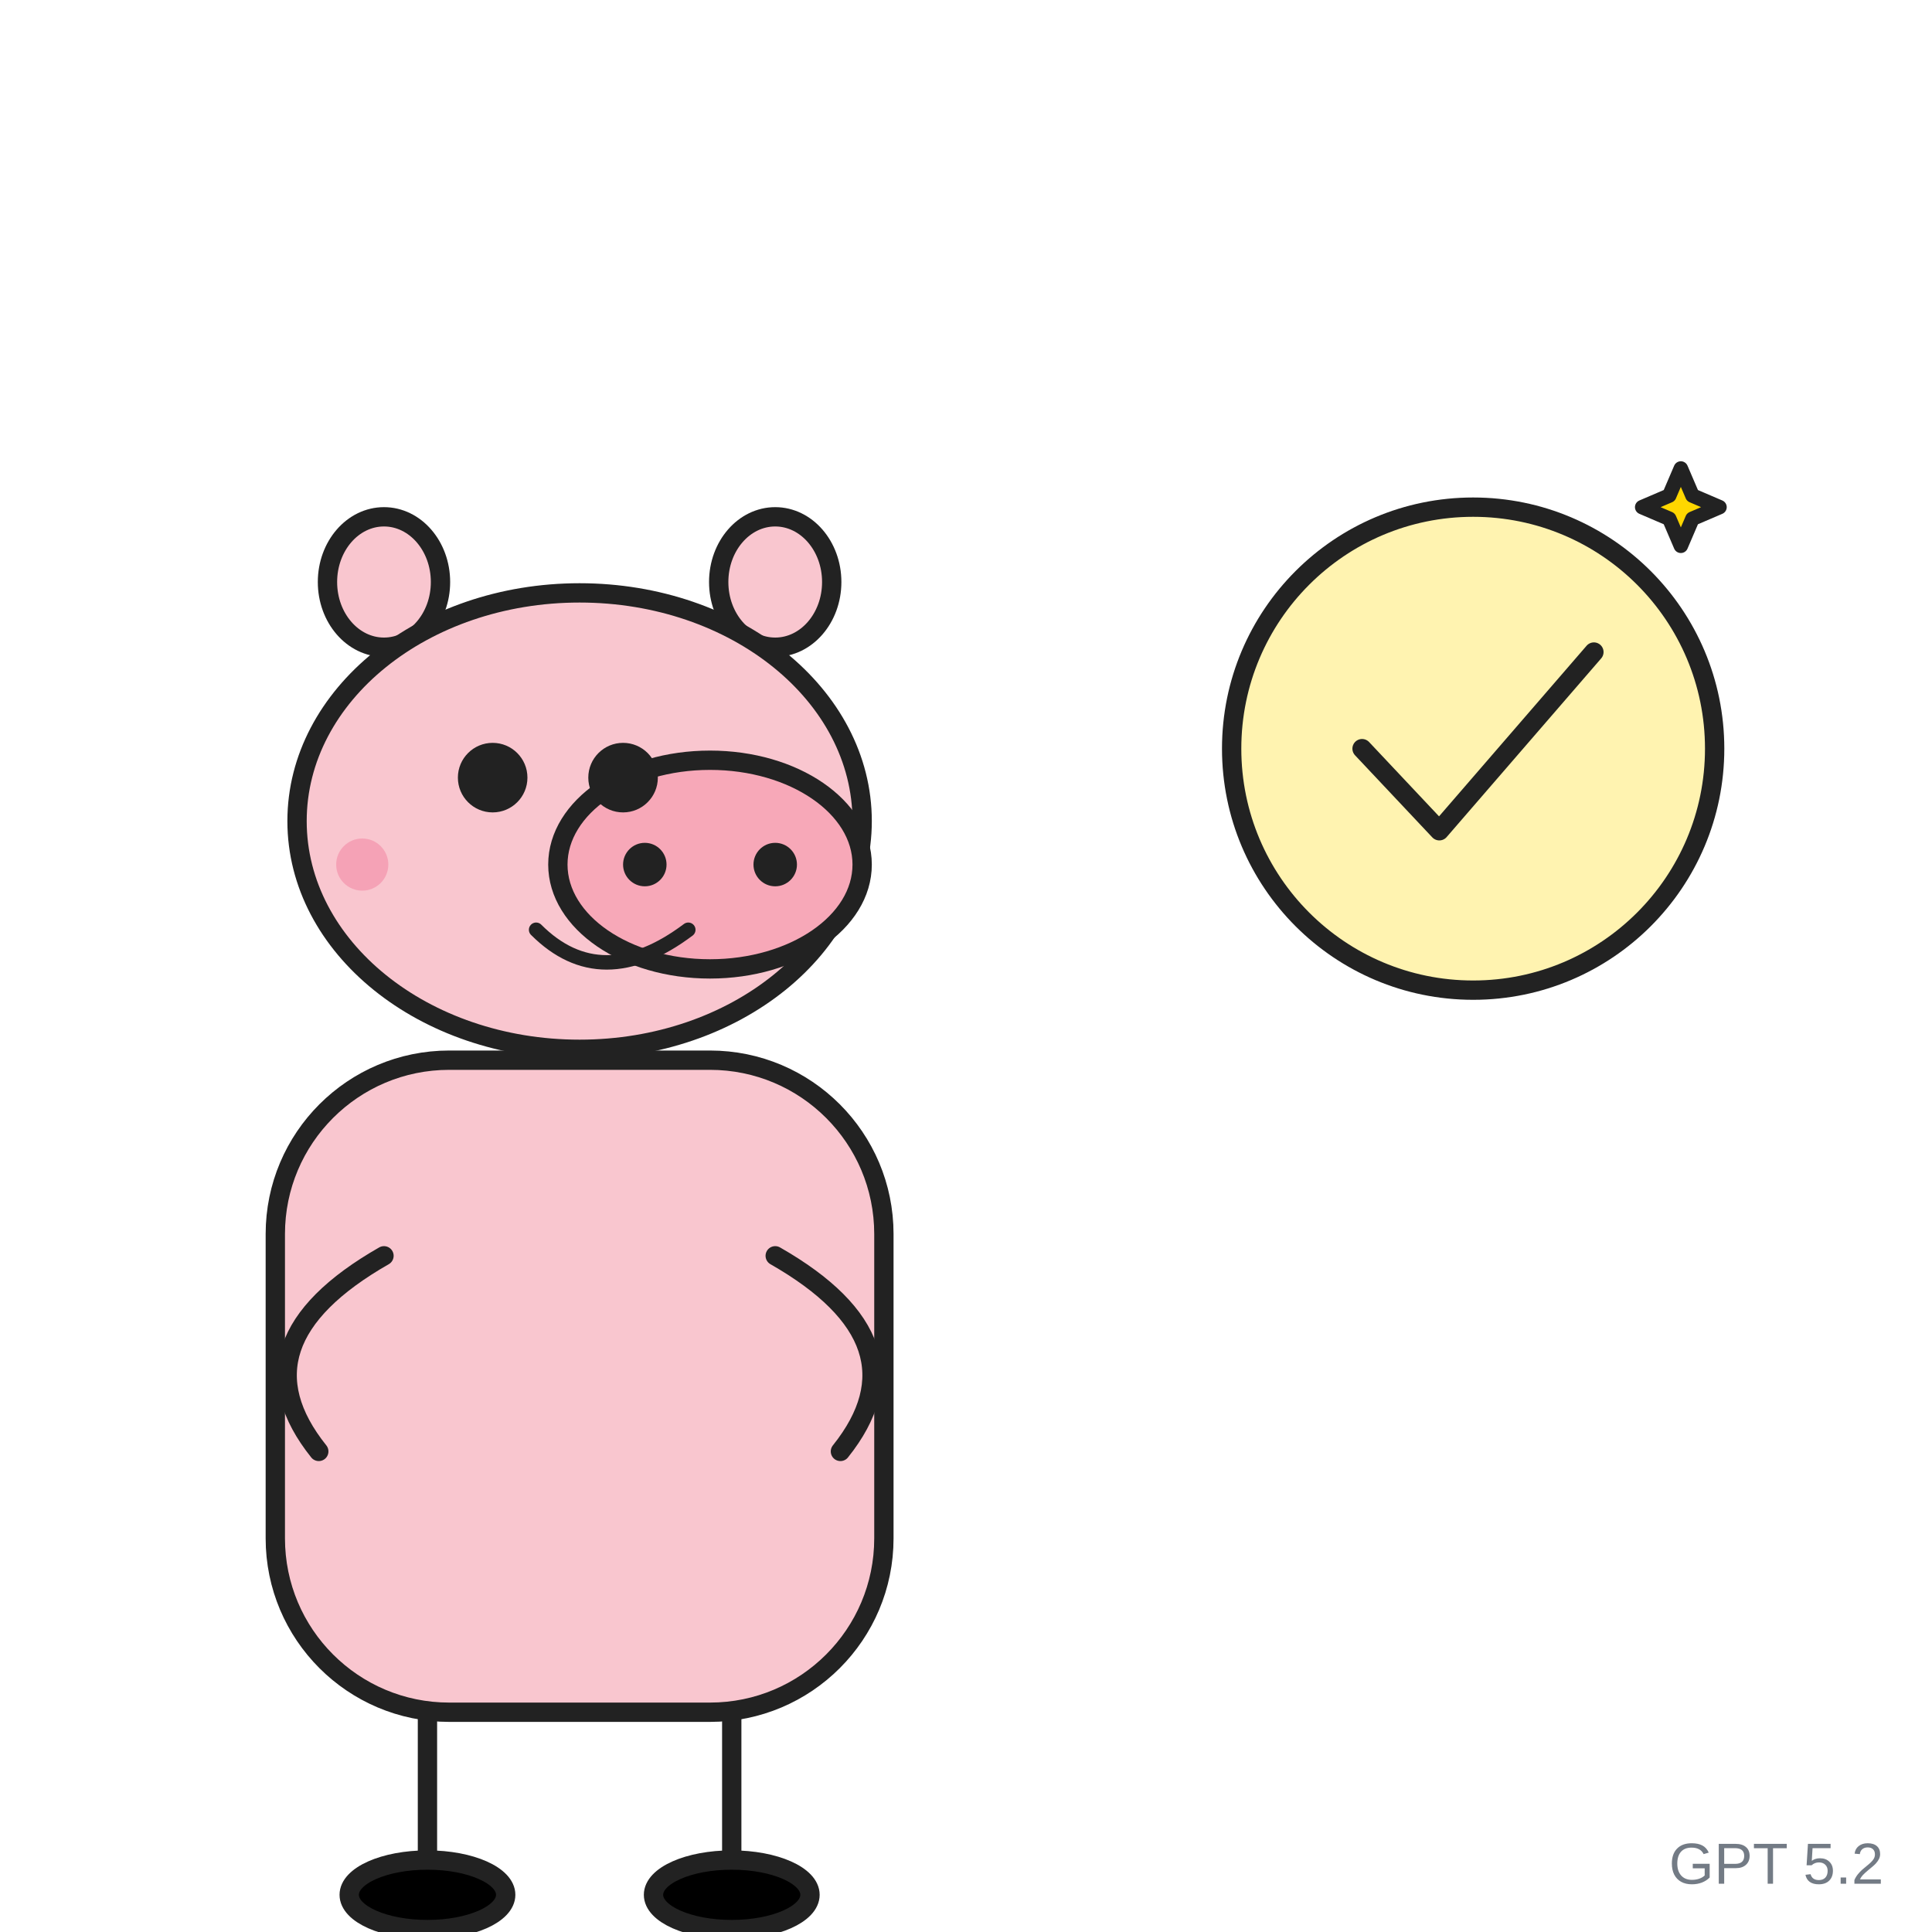
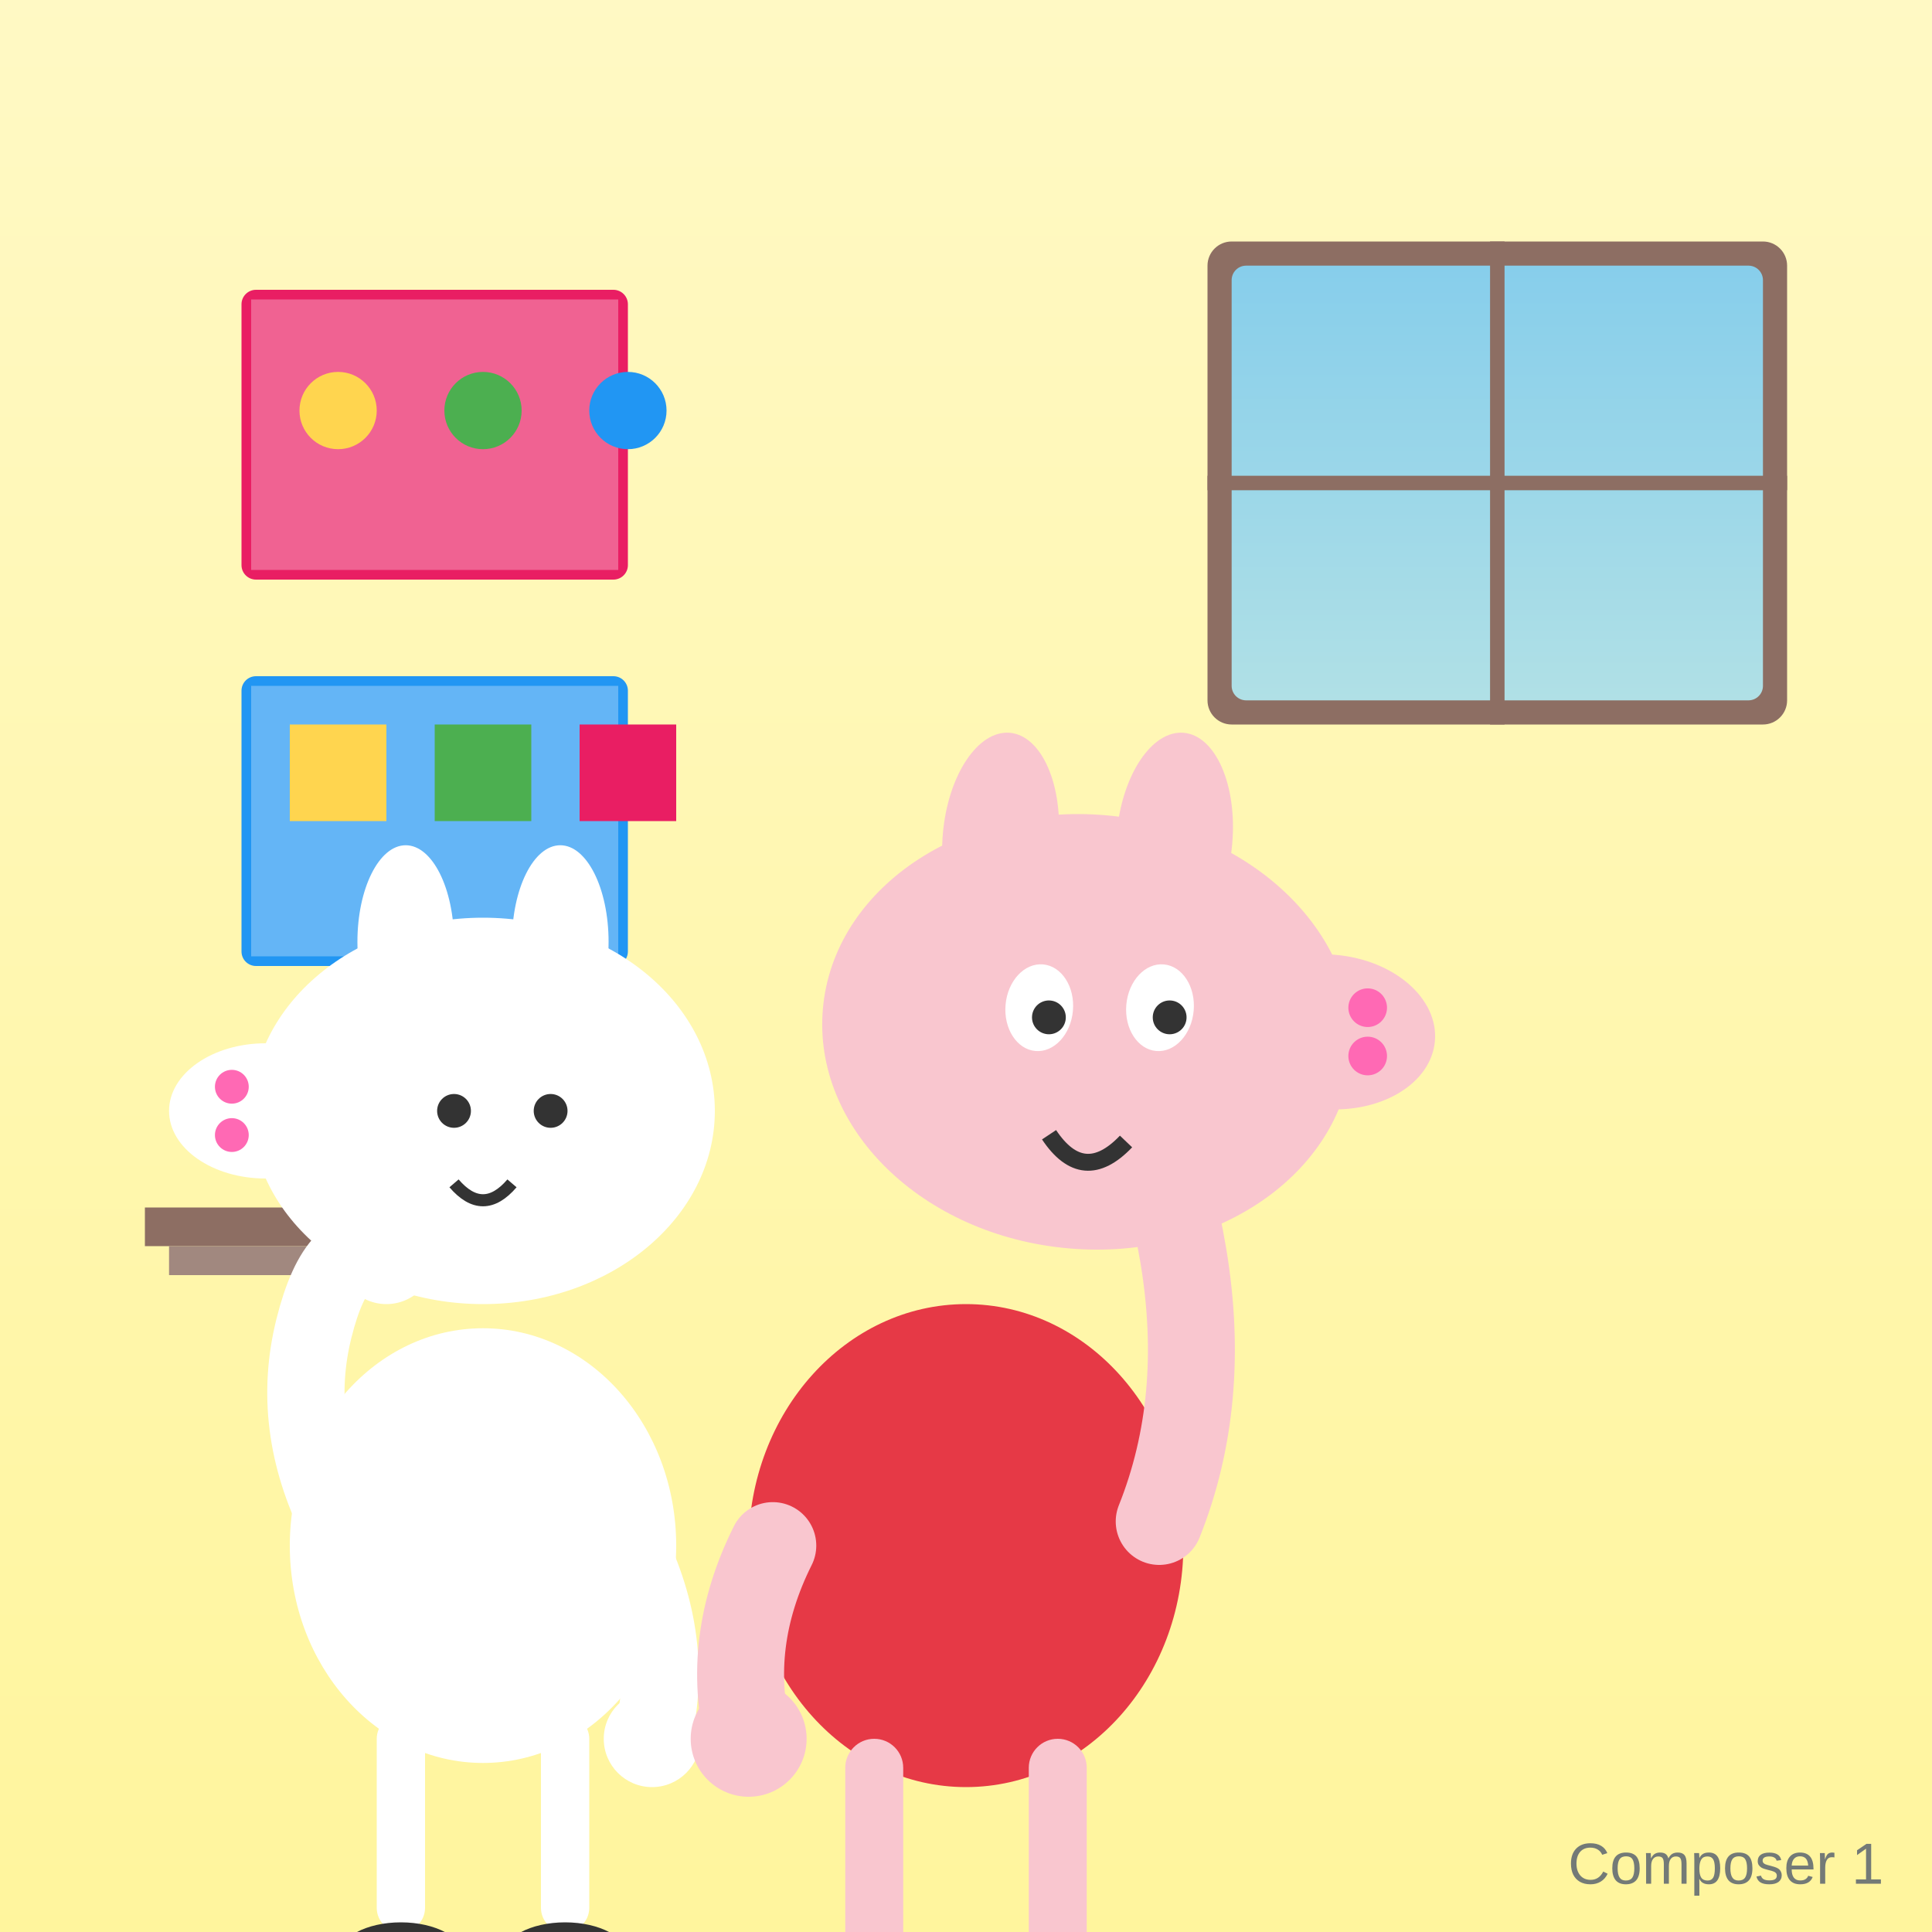
<svg xmlns="http://www.w3.org/2000/svg" width="400" height="400" viewBox="0 0 400 400" role="img" aria-label="Of course">
-   <rect width="100%" height="100%" fill="#FFFFFF" />
  <defs>
-     <style>
-       .ol { stroke: #222222; stroke-width: 4; stroke-linecap: round; stroke-linejoin: round; }
-       .softol { stroke: #222222; stroke-width: 3; stroke-linecap: round; stroke-linejoin: round; }
-     </style>
+     <linearGradient id="classroomBg" x1="0%" y1="0%" x2="0%" y2="100%">
+       <stop offset="0%" stop-color="#FFF9C4" />
+       <stop offset="100%" stop-color="#FFF59D" />
+     </linearGradient>
+     <linearGradient id="windowSky4" x1="0%" y1="0%" x2="0%" y2="100%">
+       <stop offset="0%" stop-color="#87CEEB" />
+       <stop offset="100%" stop-color="#B0E0E6" />
+     </linearGradient>
  </defs>
-   <ellipse class="ol" cx="79.5" cy="120.5" rx="11.7" ry="13.5" fill="#F9C6CF" />
-   <ellipse class="ol" cx="160.5" cy="120.5" rx="11.7" ry="13.5" fill="#F9C6CF" />
-   <ellipse class="ol" cx="120" cy="170" rx="58.5" ry="47.25" fill="#F9C6CF" />
-   <ellipse class="ol" cx="147.0" cy="179.0" rx="31.5" ry="21.6" fill="#F7A8B8" />
-   <circle cx="133.5" cy="179.0" r="4.5" fill="#222222" />
-   <circle cx="160.5" cy="179.0" r="4.5" fill="#222222" />
-   <circle cx="102.0" cy="161.0" r="7.2" fill="#222222" />
-   <circle cx="129.0" cy="161.0" r="7.2" fill="#222222" />
-   <circle cx="75.0" cy="179.0" r="5.4" fill="#F59FB4" opacity="0.9" />
-   <path class="softol" d="M 111.0 192.5 Q 124.5 206.0 142.5 192.5" fill="none" />
-   <rect class="ol" x="57.0" y="219.5" width="126.0" height="135.0" rx="36.0" fill="#F9C6CF" />
-   <path class="ol" d="M 79.5 260.0 Q 48.0 278.0 66.0 300.5" fill="none" />
-   <path class="ol" d="M 160.5 260.0 Q 192.0 278.0 174.0 300.5" fill="none" />
-   <path class="ol" d="M 88.5 354.5 L 88.5 386.0" />
-   <path class="ol" d="M 151.5 354.5 L 151.5 386.0" />
-   <ellipse class="ol" cx="88.5" cy="392.3" rx="16.2" ry="7.2" fill="#000000" />
-   <ellipse class="ol" cx="151.5" cy="392.3" rx="16.2" ry="7.2" fill="#000000" />
-   <circle class="ol" cx="305" cy="155" r="50" fill="#FFF3B0" />
-   <path class="ol" d="M 282 155 L 298 172 L 330 135" fill="none" />
-   <path d="M 348 97.0 L 350.4 102.6 L 356.0 105 L 350.4 107.4 L 348 113.0 L 345.6 107.4 L 340.0 105 L 345.6 102.6 Z" fill="#FFD700" stroke="#222222" stroke-width="3" stroke-linejoin="round" />
-   <text x="390" y="390" text-anchor="end" font-family="Arial, sans-serif" font-size="12" fill="#5B6470" opacity="0.85">GPT 5.2</text>
+   <rect width="400" height="400" fill="url(#classroomBg)" />
+   <rect x="250" y="50" width="120" height="100" rx="5" fill="#8D6E63" />
+   <rect x="255" y="55" width="110" height="90" rx="3" fill="url(#windowSky4)" />
+   <line x1="310" y1="50" x2="310" y2="150" stroke="#8D6E63" stroke-width="3" />
+   <line x1="250" y1="100" x2="370" y2="100" stroke="#8D6E63" stroke-width="3" />
+   <rect x="50" y="60" width="80" height="60" rx="3" fill="#E91E63" />
+   <rect x="52" y="62" width="76" height="56" fill="#F06292" />
+   <circle cx="70" cy="85" r="8" fill="#FFD54F" />
+   <circle cx="100" cy="85" r="8" fill="#4CAF50" />
+   <circle cx="130" cy="85" r="8" fill="#2196F3" />
+   <rect x="50" y="140" width="80" height="60" rx="3" fill="#2196F3" />
+   <rect x="52" y="142" width="76" height="56" fill="#64B5F6" />
+   <rect x="60" y="150" width="20" height="20" fill="#FFD54F" />
+   <rect x="90" y="150" width="20" height="20" fill="#4CAF50" />
+   <rect x="120" y="150" width="20" height="20" fill="#E91E63" />
+   <rect x="30" y="250" width="100" height="8" fill="#8D6E63" />
+   <rect x="35" y="258" width="90" height="6" fill="#A1887F" />
+   <g transform="translate(100, 280)">
+     <ellipse cx="0" cy="40" rx="40" ry="45" fill="#FFFFFF" />
+     <rect x="-22" y="75" width="10" height="45" rx="5" fill="#FFFFFF" />
+     <rect x="12" y="75" width="10" height="45" rx="5" fill="#FFFFFF" />
+     <ellipse cx="-17" cy="125" rx="13" ry="7" fill="#333" />
+     <ellipse cx="17" cy="125" rx="13" ry="7" fill="#333" />
+     <path d="M -30 35 Q -40 15 -35 -5 Q -30 -25 -20 -20" stroke="#FFFFFF" stroke-width="16" stroke-linecap="round" fill="none" />
+     <circle cx="-20" cy="-20" r="10" fill="#FFFFFF" />
+     <path d="M 30 40 Q 40 60 35 80" stroke="#FFFFFF" stroke-width="16" stroke-linecap="round" fill="none" />
+     <circle cx="35" cy="80" r="10" fill="#FFFFFF" />
+     <ellipse cx="0" cy="-50" rx="48" ry="40" fill="#FFFFFF" />
+     <ellipse cx="-45" cy="-50" rx="20" ry="14" fill="#FFFFFF" />
+     <circle cx="-52" cy="-55" r="3.5" fill="#FF69B4" />
+     <circle cx="-52" cy="-45" r="3.5" fill="#FF69B4" />
+     <ellipse cx="-16" cy="-85" rx="10" ry="20" fill="#FFFFFF" />
+     <ellipse cx="16" cy="-85" rx="10" ry="20" fill="#FFFFFF" />
+     <ellipse cx="-8" cy="-52" rx="7" ry="9" fill="white" />
+     <ellipse cx="12" cy="-52" rx="7" ry="9" fill="white" />
+     <circle cx="-6" cy="-50" r="3.5" fill="#333" />
+     <circle cx="14" cy="-50" r="3.5" fill="#333" />
+     <path d="M -6 -35 Q 0 -28 6 -35" stroke="#333" stroke-width="2.5" fill="none" />
+   </g>
+   <g transform="translate(200, 280)">
+     <ellipse cx="0" cy="40" rx="45" ry="50" fill="#E63946" />
+     <rect x="-25" y="80" width="12" height="50" rx="6" fill="#F9C6CF" />
+     <rect x="13" y="80" width="12" height="50" rx="6" fill="#F9C6CF" />
+     <ellipse cx="-19" cy="135" rx="15" ry="8" fill="#333" />
+     <ellipse cx="19" cy="135" rx="15" ry="8" fill="#333" />
+     <path d="M -40 40 Q -50 60 -45 80" stroke="#F9C6CF" stroke-width="18" stroke-linecap="round" fill="none" />
+     <circle cx="-45" cy="80" r="12" fill="#F9C6CF" />
+     <path d="M 40 35 Q 50 10 45 -20 Q 40 -50 30 -40" stroke="#F9C6CF" stroke-width="18" stroke-linecap="round" fill="none" />
+     <circle cx="30" cy="-40" r="12" fill="#F9C6CF" />
+     <g transform="translate(30, -50)">
+       <ellipse cx="0" cy="0" rx="8" ry="12" fill="#F9C6CF" />
+       <ellipse cx="0" cy="-8" rx="6" ry="8" fill="#F9C6CF" />
+     </g>
+     <ellipse cx="0" cy="-50" rx="55" ry="45" fill="#F9C6CF" transform="rotate(5 200 230)" />
+     <ellipse cx="50" cy="-50" rx="22" ry="16" fill="#F9C6CF" transform="rotate(5 250 230)" />
+     <circle cx="58" cy="-55" r="4" fill="#FF69B4" transform="rotate(5 258 225)" />
+     <circle cx="58" cy="-45" r="4" fill="#FF69B4" transform="rotate(5 258 235)" />
+     <ellipse cx="-18" cy="-90" rx="12" ry="22" fill="#F9C6CF" transform="rotate(5 182 190)" />
+     <ellipse cx="18" cy="-90" rx="12" ry="22" fill="#F9C6CF" transform="rotate(5 218 190)" />
+     <ellipse cx="-10" cy="-55" rx="7" ry="9" fill="white" transform="rotate(5 190 225)" />
+     <ellipse cx="15" cy="-55" rx="7" ry="9" fill="white" transform="rotate(5 215 225)" />
+     <circle cx="-8" cy="-53" r="3.5" fill="#333" transform="rotate(5 192 227)" />
+     <circle cx="17" cy="-53" r="3.5" fill="#333" transform="rotate(5 217 227)" />
+     <path d="M -8 -28 Q 0 -18 8 -28" stroke="#333" stroke-width="3.5" fill="none" transform="rotate(5 200 252)" />
+   </g>
+   <text x="390" y="390" text-anchor="end" font-family="Arial, sans-serif" font-size="12" fill="#5B6470" opacity="0.85">Composer 1</text>
</svg>
